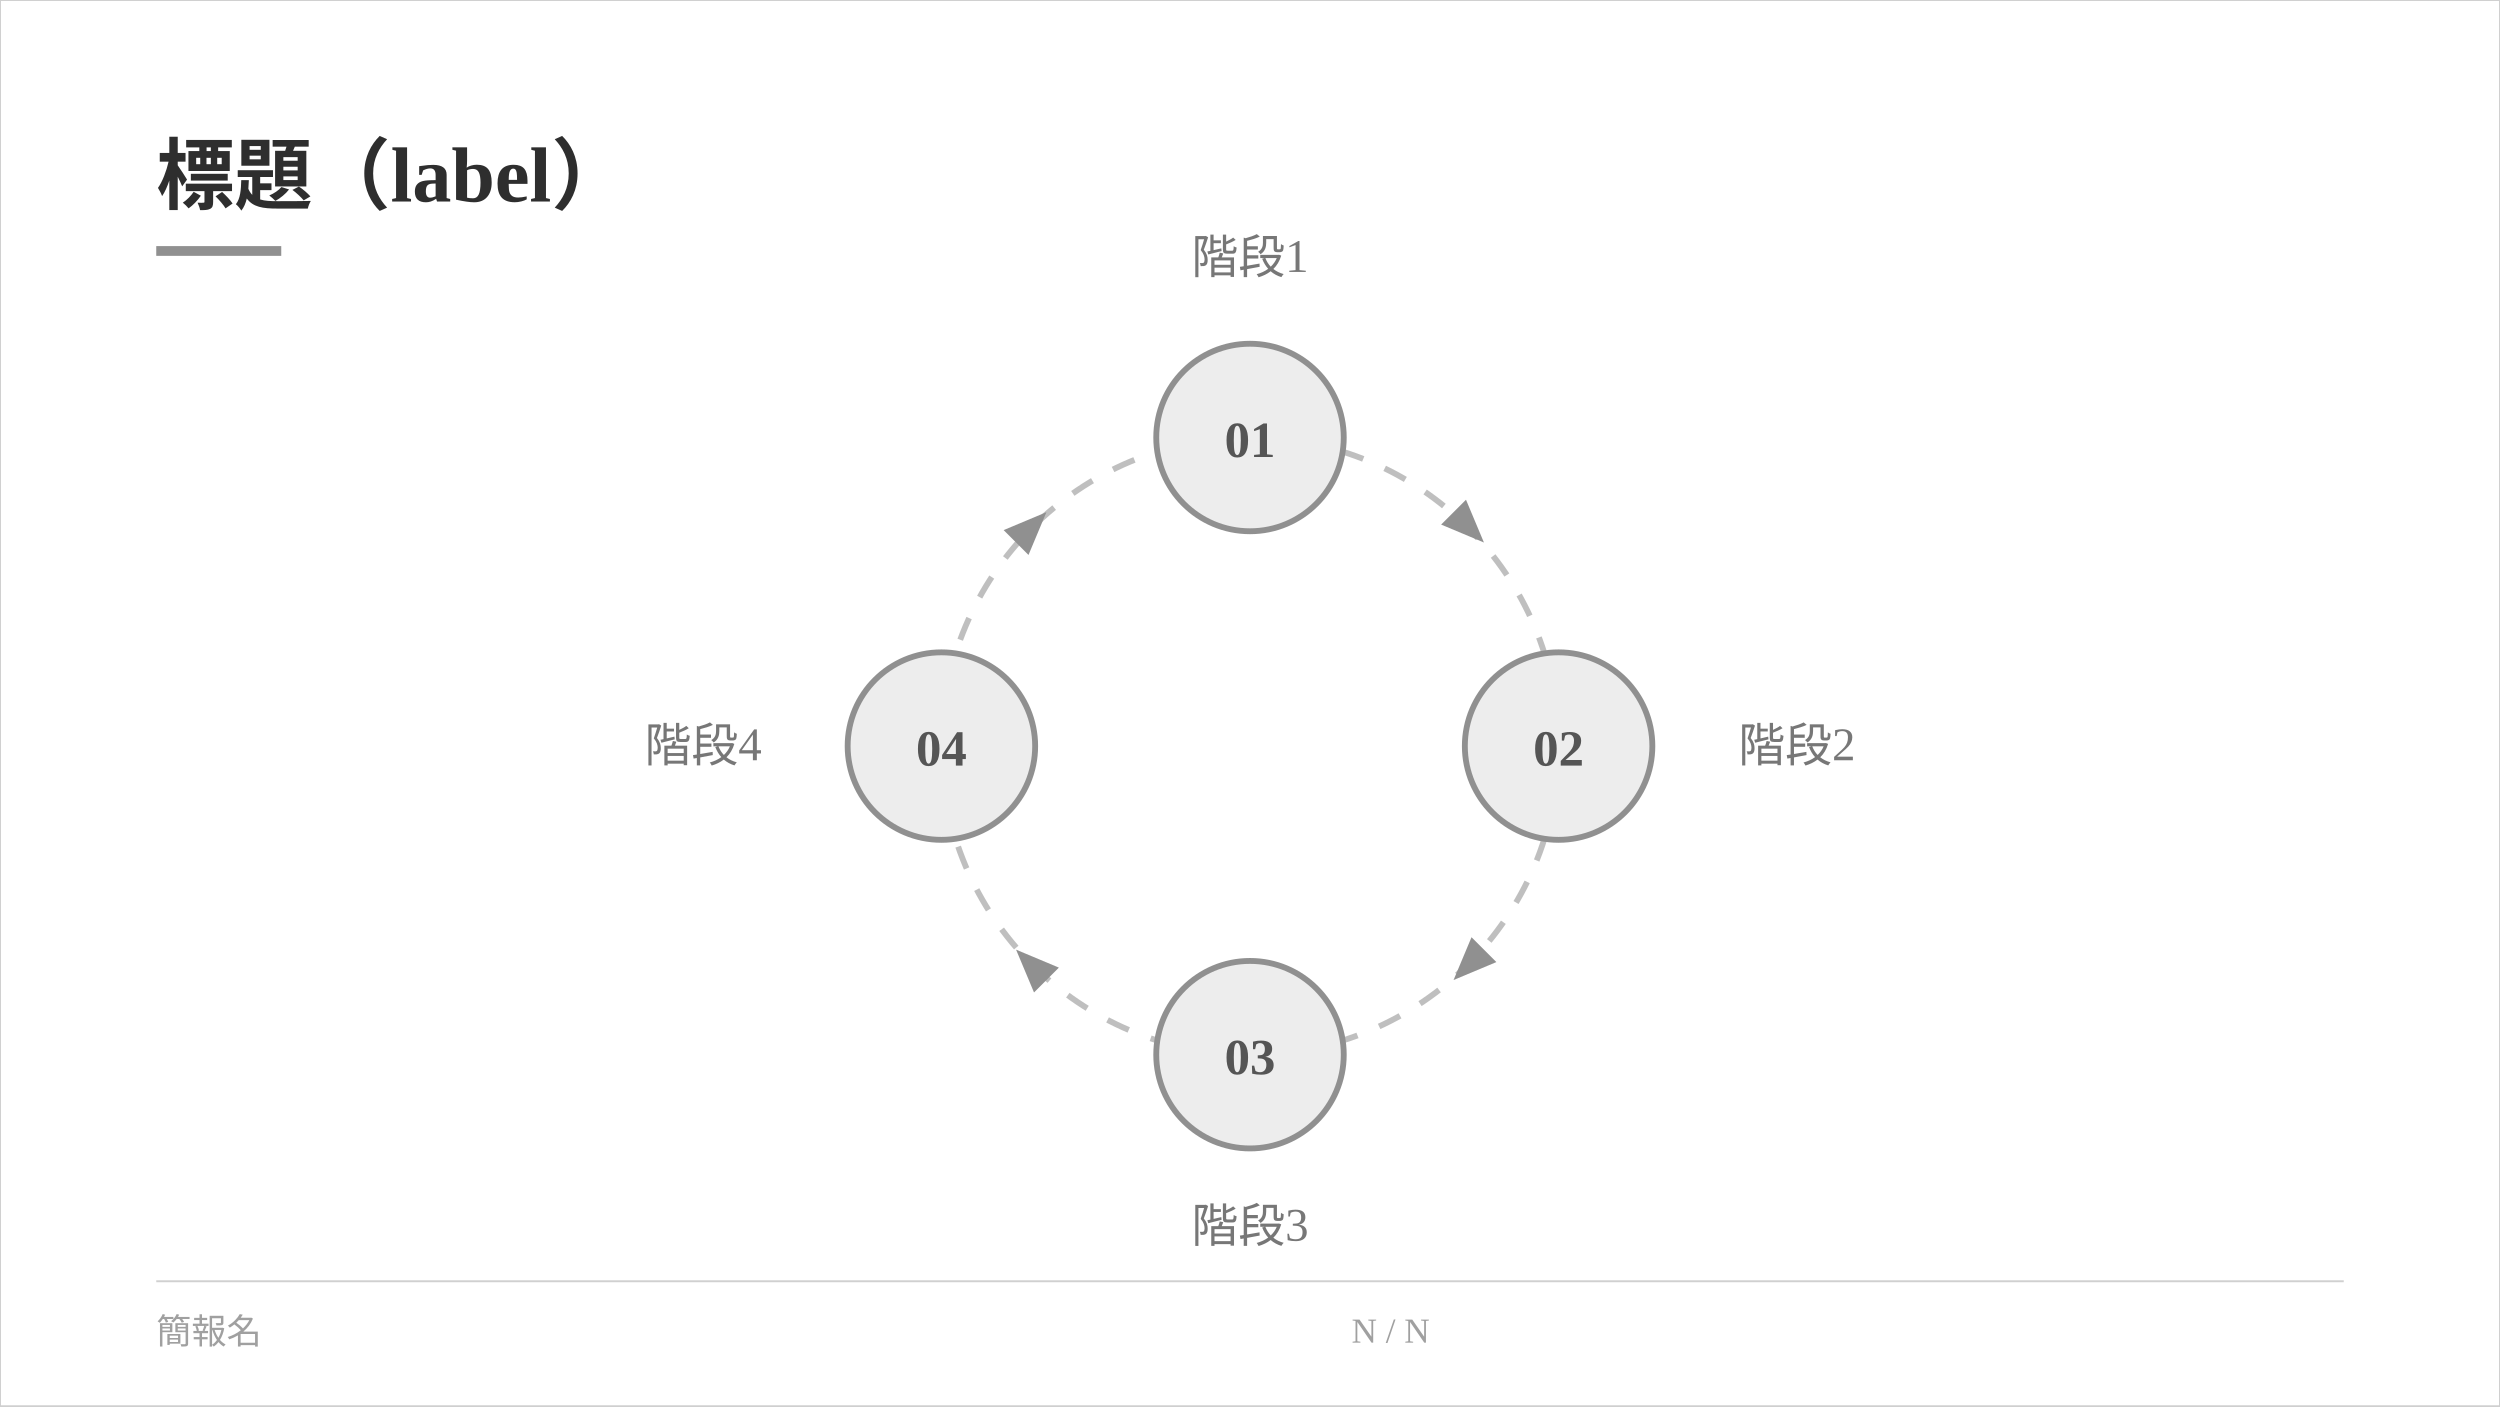
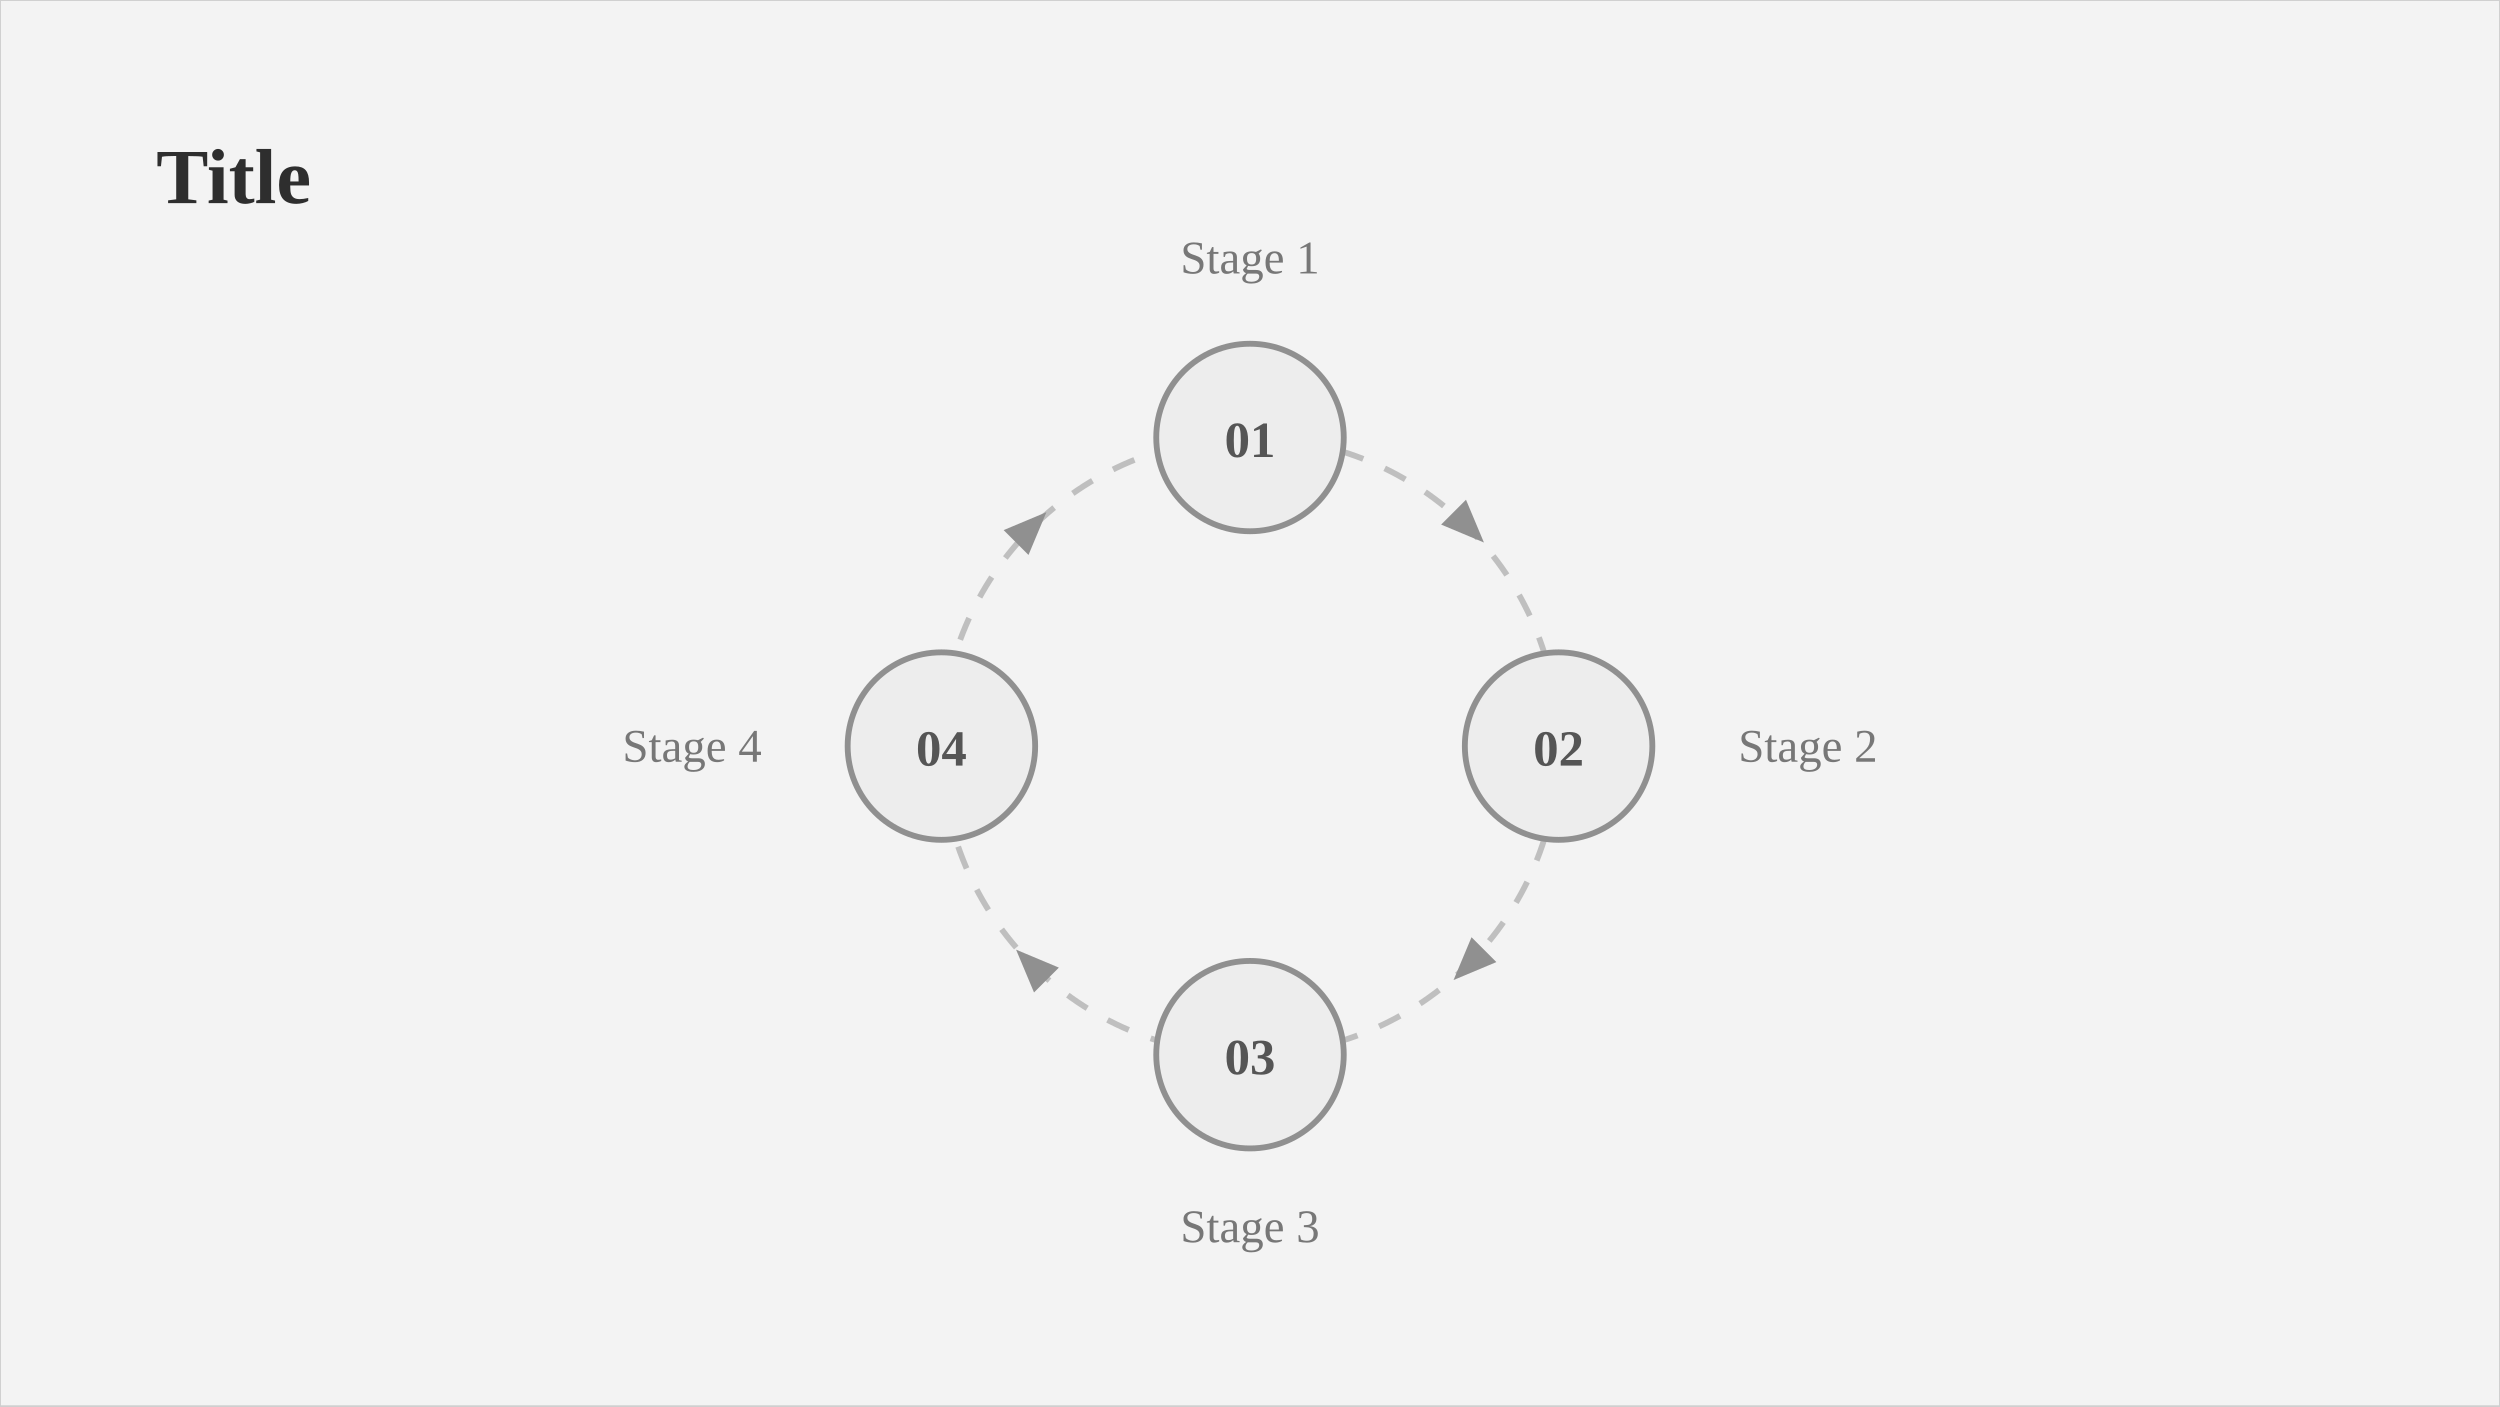
<svg xmlns="http://www.w3.org/2000/svg" viewBox="0 0 1280 720">
-   <rect x="0" y="0" width="1280" height="720" fill="#FFFFFF" stroke="#CFCFCF" />
-   <text x="80" y="104" font-size="40" fill="#2E2E2E" font-weight="700">標題（label）</text>
-   <rect x="80" y="126" width="64" height="5" fill="#909090" />
+   <rect x="0" y="0" width="1280" height="720" fill="#F3F3F3" stroke="#CFCFCF" />
+   <text x="80" y="104" font-size="40" fill="#2E2E2E" font-weight="700">Title</text>
  <circle cx="640" cy="382" r="158" fill="none" stroke="#BFBFBF" stroke-width="3" stroke-dasharray="12 12" />
  <ellipse cx="640.0" cy="224.0" rx="48" ry="48" fill="#EDEDED" stroke="#909090" stroke-width="3" />
  <text x="640.0" y="234.0" font-size="26" fill="#555555" font-weight="700" text-anchor="middle">01</text>
-   <text x="640.0" y="140.0" font-size="24" fill="#777777" text-anchor="middle">階段1</text>
+   <text x="640.0" y="140.0" font-size="24" fill="#777777" text-anchor="middle">Stage 1</text>
  <ellipse cx="798.0" cy="382.0" rx="48" ry="48" fill="#EDEDED" stroke="#909090" stroke-width="3" />
  <text x="798.0" y="392.0" font-size="26" fill="#555555" font-weight="700" text-anchor="middle">02</text>
-   <text x="890.0" y="390.0" font-size="24" fill="#777777">階段2</text>
+   <text x="890.0" y="390.0" font-size="24" fill="#777777">Stage 2</text>
  <ellipse cx="640.0" cy="540.0" rx="48" ry="48" fill="#EDEDED" stroke="#909090" stroke-width="3" />
  <text x="640.0" y="550.0" font-size="26" fill="#555555" font-weight="700" text-anchor="middle">03</text>
-   <text x="640.0" y="636.0" font-size="24" fill="#777777" text-anchor="middle">階段3</text>
+   <text x="640.0" y="636.0" font-size="24" fill="#777777" text-anchor="middle">Stage 3</text>
  <ellipse cx="482.0" cy="382.0" rx="48" ry="48" fill="#EDEDED" stroke="#909090" stroke-width="3" />
  <text x="482.0" y="392.0" font-size="26" fill="#555555" font-weight="700" text-anchor="middle">04</text>
-   <text x="390.0" y="390.0" font-size="24" fill="#777777" text-anchor="end">階段4</text>
+   <text x="390.0" y="390.0" font-size="24" fill="#777777" text-anchor="end">Stage 4</text>
  <path d="M-11 -9l22 9l-22 9z" fill="#909090" transform="translate(752 270) rotate(45)" />
  <path d="M-11 -9l22 9l-22 9z" fill="#909090" transform="translate(752 494) rotate(135)" />
  <path d="M-11 -9l22 9l-22 9z" fill="#909090" transform="translate(528 494) rotate(225)" />
  <path d="M-11 -9l22 9l-22 9z" fill="#909090" transform="translate(528 270) rotate(315)" />
-   <line x1="80" y1="656" x2="1200" y2="656" stroke="#D0D0D0" stroke-width="1" />
-   <text x="80" y="688" font-size="18" fill="#A0A0A0">簡報名　　　　　　　　　　　　　　　　　　　　　　　　　　　　　　　N / N</text>
</svg>
